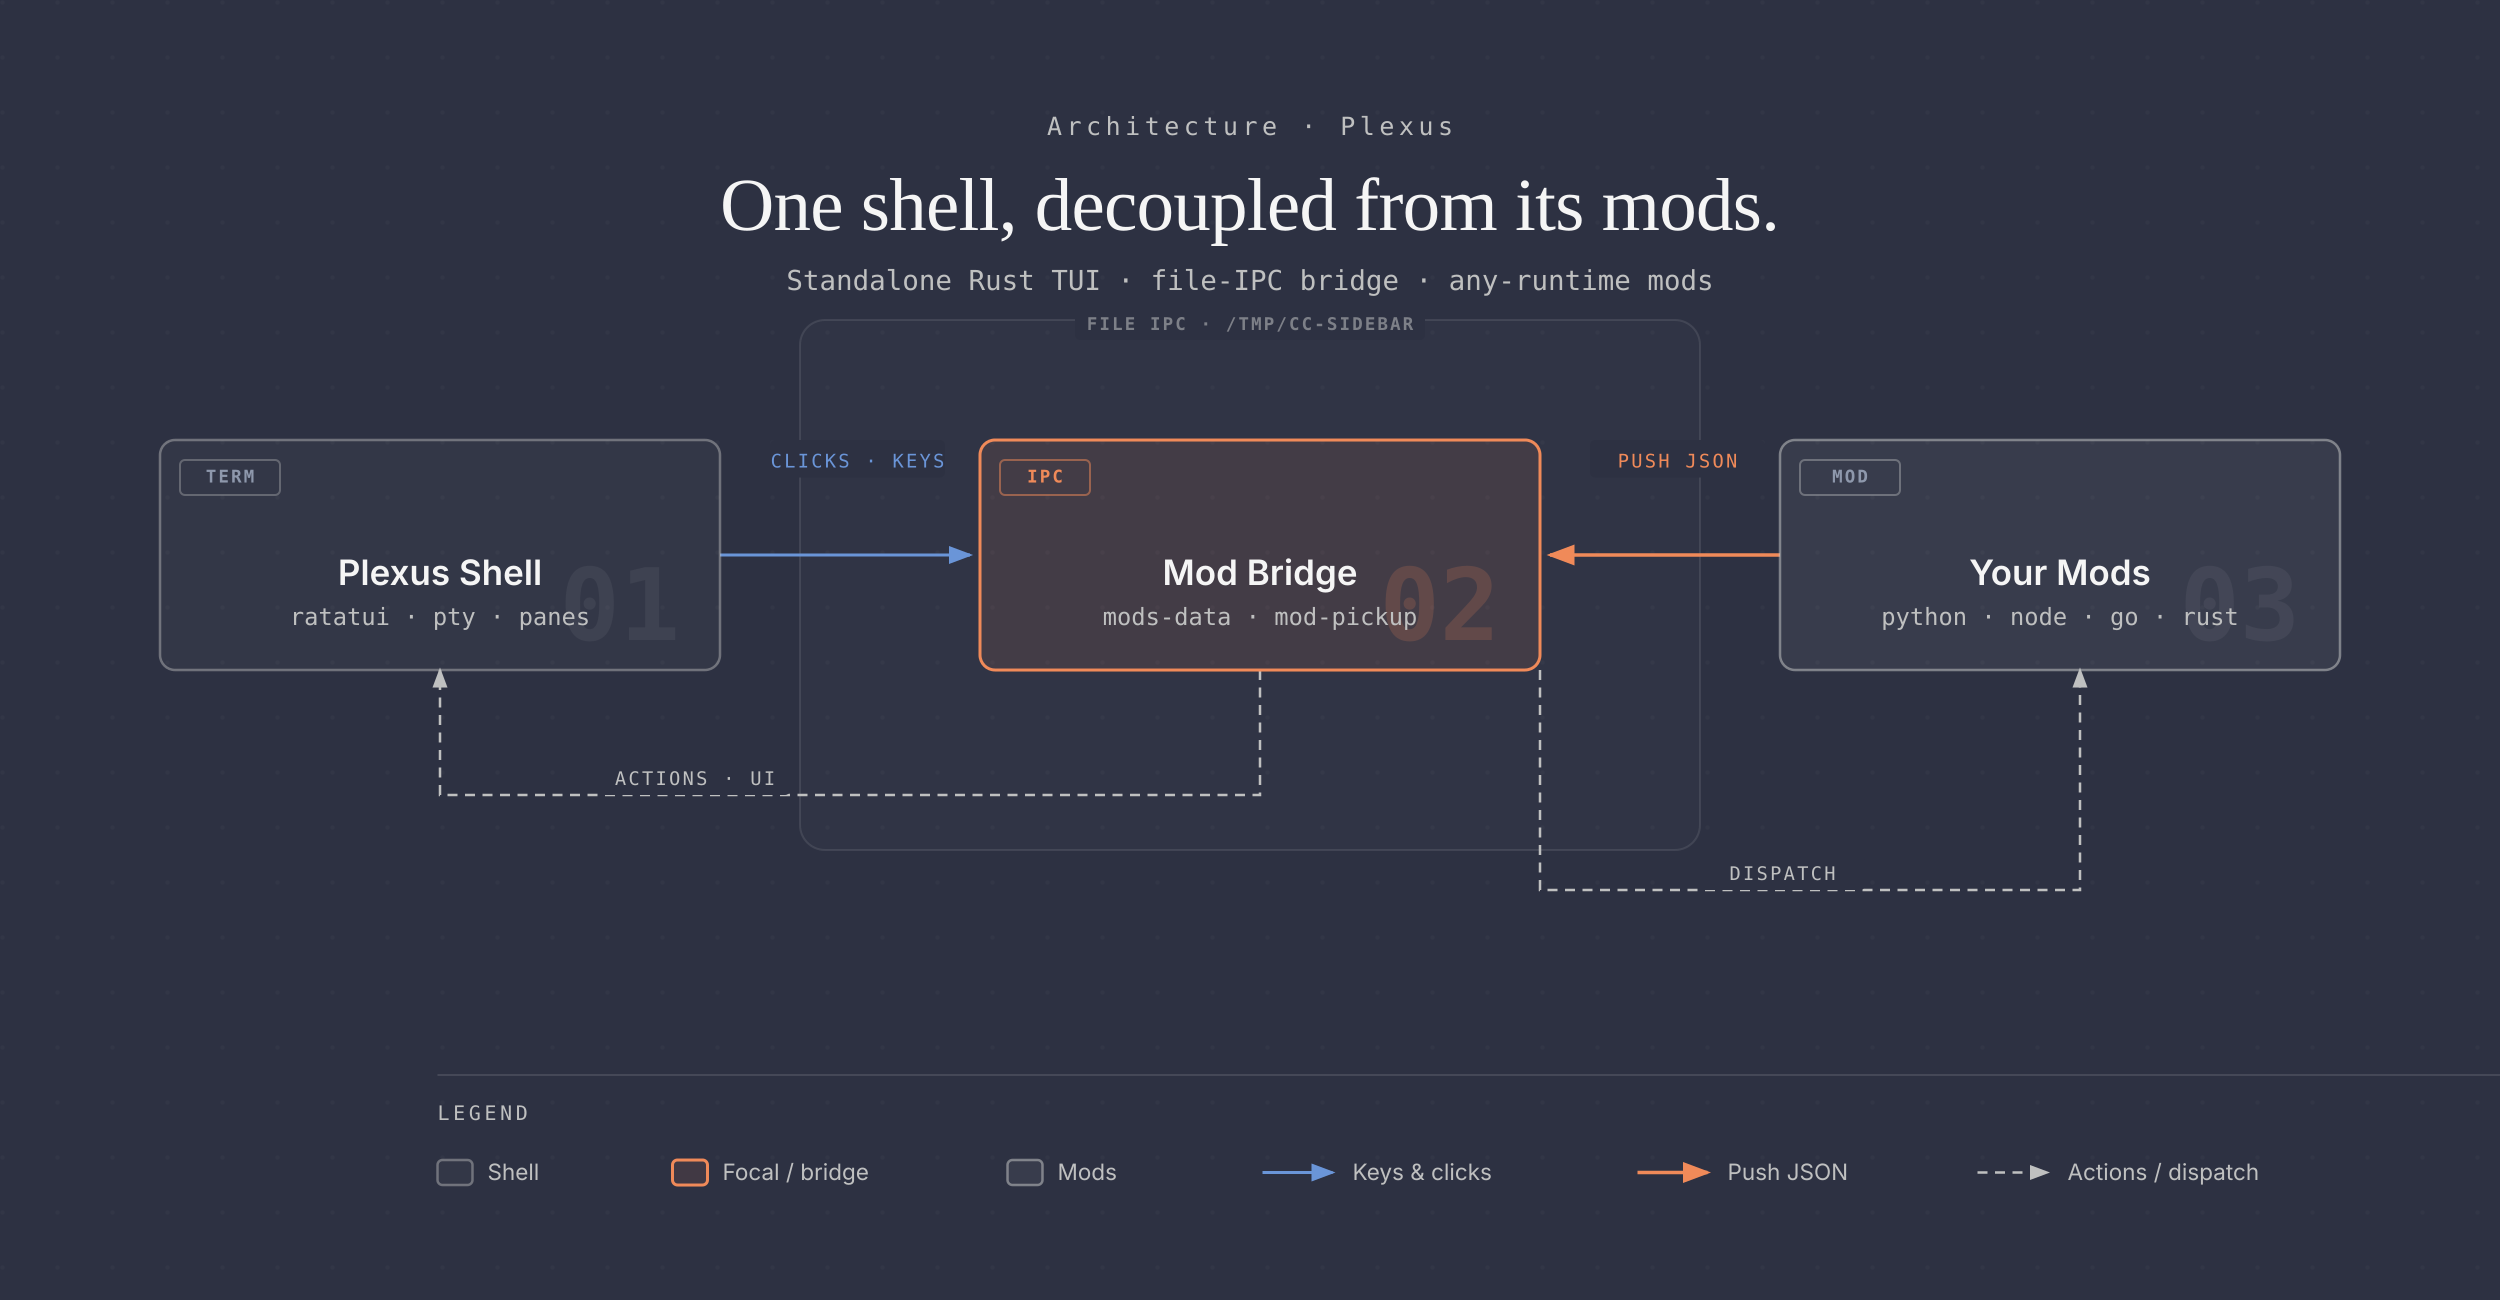
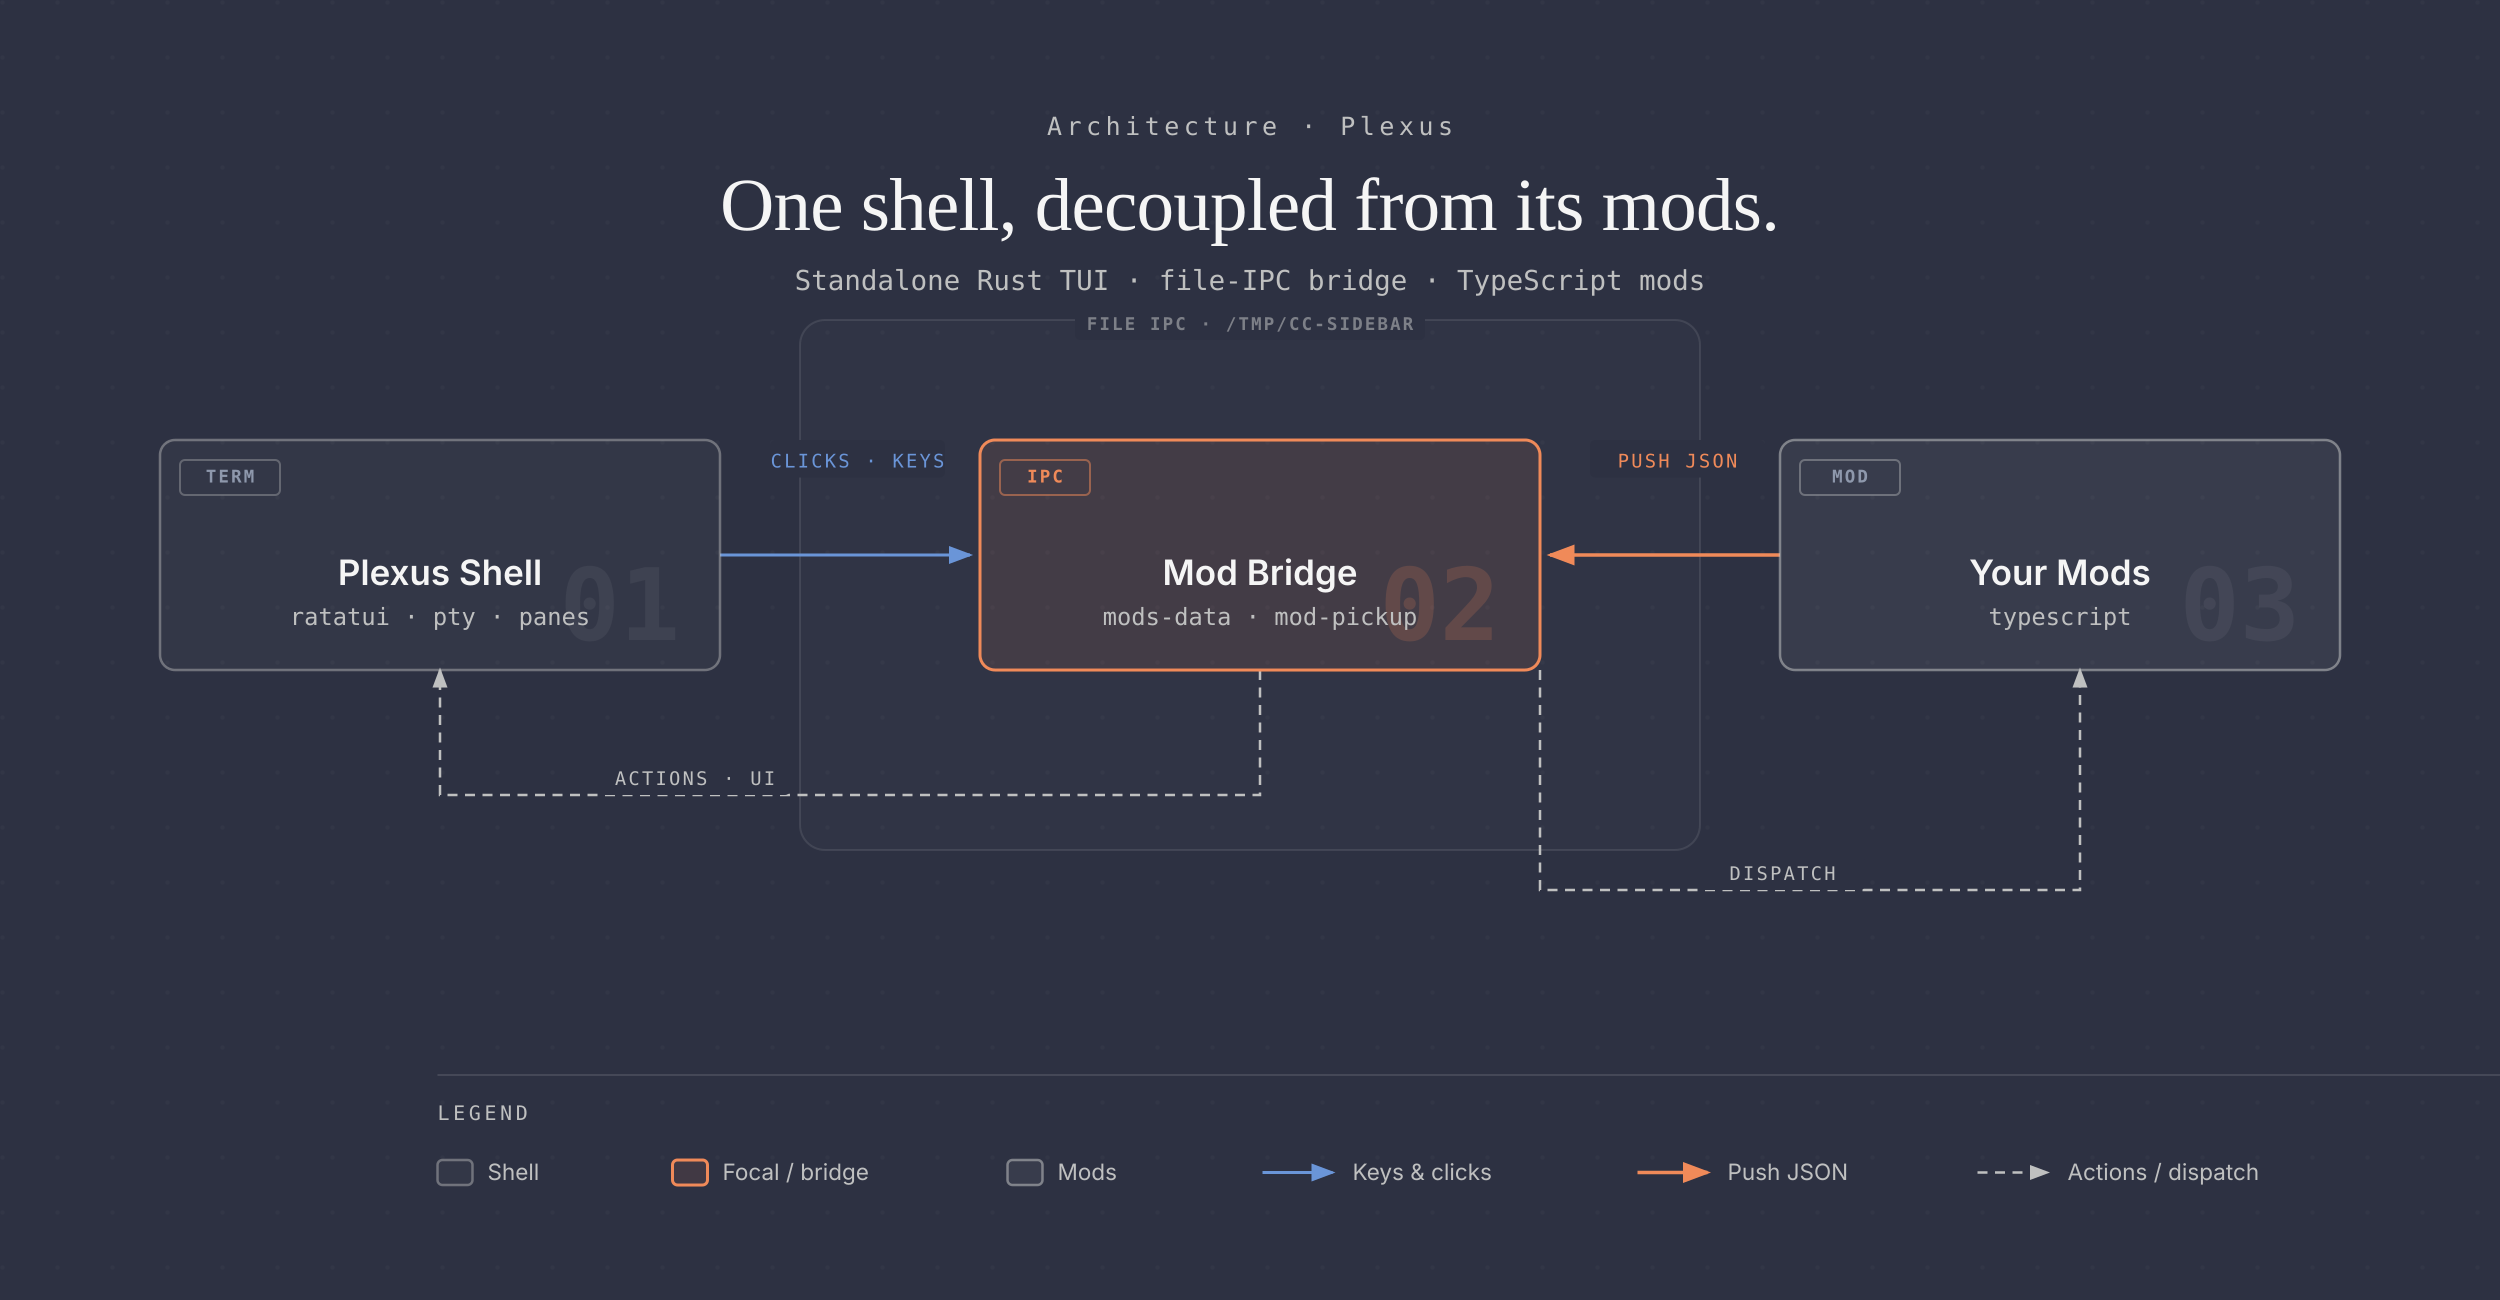
<svg xmlns="http://www.w3.org/2000/svg" viewBox="0 0 1000 520" width="100%" role="img" aria-labelledby="arch-title arch-desc">
  <defs>
    <style>
      .eyebrow { font-family: ui-monospace, 'SF Mono', Menlo, monospace; font-size: 10px; font-weight: 500; letter-spacing: 0.18em; text-transform: uppercase; fill: #bfc0c0; }
      .title { font-family: 'Instrument Serif', Georgia, 'Times New Roman', serif; font-size: 30px; font-weight: 400; letter-spacing: -0.01em; fill: #f5f5f5; }
      .sub { font-family: ui-monospace, 'SF Mono', Menlo, monospace; font-size: 11px; fill: #bfc0c0; }
      .node-name { font-family: -apple-system, 'Segoe UI', system-ui, sans-serif; font-size: 14px; font-weight: 600; fill: #f5f5f5; }
      .node-sub { font-family: ui-monospace, 'SF Mono', Menlo, monospace; font-size: 9.5px; fill: #bfc0c0; }
      .tag { font-family: ui-monospace, 'SF Mono', Menlo, monospace; font-size: 7px; font-weight: 600; letter-spacing: 0.12em; }
      .ghost { font-family: ui-monospace, 'SF Mono', Menlo, monospace; font-size: 40px; font-weight: 600; }
      .arrow-lbl { font-family: ui-monospace, 'SF Mono', Menlo, monospace; font-size: 7.5px; font-weight: 500; letter-spacing: 0.12em; }
      .legend-lbl { font-family: -apple-system, 'Segoe UI', system-ui, sans-serif; font-size: 9px; fill: #bfc0c0; }
      .legend-mono { font-family: ui-monospace, 'SF Mono', Menlo, monospace; font-size: 8px; font-weight: 500; letter-spacing: 0.18em; fill: #bfc0c0; }
    </style>
    <pattern id="dots" width="22" height="22" patternUnits="userSpaceOnUse">
      <circle cx="1" cy="1" r="0.9" fill="rgba(245,245,245,0.05)" />
    </pattern>
    <marker id="arrow" markerWidth="8" markerHeight="6" refX="7" refY="3" orient="auto">
      <polygon points="0 0, 8 3, 0 6" fill="#bfc0c0" />
    </marker>
    <marker id="arrow-accent" markerWidth="8" markerHeight="6" refX="7" refY="3" orient="auto">
      <polygon points="0 0, 8 3, 0 6" fill="#f08a59" />
    </marker>
    <marker id="arrow-link" markerWidth="8" markerHeight="6" refX="7" refY="3" orient="auto">
      <polygon points="0 0, 8 3, 0 6" fill="#6a95d8" />
    </marker>
  </defs>
  <rect width="100%" height="100%" fill="#2d3142" />
  <rect width="100%" height="100%" fill="url(#dots)" opacity="0.5" />
  <text x="500" y="54" class="eyebrow" text-anchor="middle">Architecture · Plexus</text>
  <text x="500" y="92" class="title" text-anchor="middle">One shell, decoupled from its mods.</text>
-   <text x="500" y="116" class="sub" text-anchor="middle">Standalone Rust TUI  ·  file-IPC bridge  ·  any-runtime mods</text>
+   <text x="500" y="116" class="sub" text-anchor="middle">Standalone Rust TUI  ·  file-IPC bridge  ·  TypeScript mods</text>
  <rect x="320" y="128" width="360" height="212" rx="10" fill="rgba(245,245,245,0.02)" stroke="rgba(245,245,245,0.10)" stroke-width="0.8" />
  <rect x="430" y="120" width="140" height="16" rx="2" fill="#2d3142" />
  <text x="500" y="132" class="tag" fill="rgba(191,192,192,0.55)" text-anchor="middle">FILE IPC · /TMP/CC-SIDEBAR</text>
  <line x1="288" y1="222" x2="388" y2="222" stroke="#6a95d8" stroke-width="1.2" marker-end="url(#arrow-link)" />
  <line x1="712" y1="222" x2="620" y2="222" stroke="#f08a59" stroke-width="1.4" marker-end="url(#arrow-accent)" />
  <path d="M 504,268 V 318 H 176 V 268" fill="none" stroke="#bfc0c0" stroke-width="1" stroke-dasharray="4,3" marker-end="url(#arrow)" />
  <path d="M 616,268 V 356 H 832 V 268" fill="none" stroke="#bfc0c0" stroke-width="1" stroke-dasharray="4,3" marker-end="url(#arrow)" />
  <rect x="308" y="176" width="70" height="15" rx="2" fill="#2d3142" />
  <text x="343" y="187" class="arrow-lbl" fill="#6a95d8" text-anchor="middle">CLICKS · KEYS</text>
  <rect x="636" y="176" width="70" height="15" rx="2" fill="#2d3142" />
  <text x="671" y="187" class="arrow-lbl" fill="#f08a59" text-anchor="middle">PUSH JSON</text>
  <rect x="240" y="304" width="76" height="14" rx="2" fill="#2d3142" />
  <text x="278" y="314" class="arrow-lbl" fill="#bfc0c0" text-anchor="middle">ACTIONS · UI</text>
  <rect x="680" y="342" width="66" height="14" rx="2" fill="#2d3142" />
  <text x="713" y="352" class="arrow-lbl" fill="#bfc0c0" text-anchor="middle">DISPATCH</text>
  <rect x="64" y="176" width="224" height="92" rx="6" fill="rgba(245,245,245,0.03)" stroke="rgba(191,192,192,0.45)" stroke-width="1" />
  <rect x="72" y="184" width="40" height="14" rx="2" fill="transparent" stroke="rgba(191,192,192,0.35)" stroke-width="0.8" />
  <text x="92" y="193" class="tag" fill="#8e98ac" text-anchor="middle">TERM</text>
  <text x="272" y="256" class="ghost" fill="rgba(245,245,245,0.06)" text-anchor="end">01</text>
  <text x="176" y="234" class="node-name" text-anchor="middle">Plexus Shell</text>
  <text x="176" y="250" class="node-sub" text-anchor="middle">ratatui · pty · panes</text>
  <rect x="392" y="176" width="224" height="92" rx="6" fill="rgba(240,138,89,0.10)" stroke="#f08a59" stroke-width="1.2" />
  <rect x="400" y="184" width="36" height="14" rx="2" fill="transparent" stroke="rgba(240,138,89,0.5)" stroke-width="0.8" />
  <text x="418" y="193" class="tag" fill="#f08a59" text-anchor="middle">IPC</text>
  <text x="600" y="256" class="ghost" fill="rgba(240,138,89,0.18)" text-anchor="end">02</text>
  <text x="504" y="234" class="node-name" text-anchor="middle">Mod Bridge</text>
  <text x="504" y="250" class="node-sub" text-anchor="middle">mods-data · mod-pickup</text>
  <rect x="712" y="176" width="224" height="92" rx="6" fill="rgba(245,245,245,0.06)" stroke="rgba(191,192,192,0.55)" stroke-width="1" />
  <rect x="720" y="184" width="40" height="14" rx="2" fill="transparent" stroke="rgba(191,192,192,0.40)" stroke-width="0.8" />
  <text x="740" y="193" class="tag" fill="#8e98ac" text-anchor="middle">MOD</text>
  <text x="920" y="256" class="ghost" fill="rgba(245,245,245,0.06)" text-anchor="end">03</text>
  <text x="824" y="234" class="node-name" text-anchor="middle">Your Mods</text>
-   <text x="824" y="250" class="node-sub" text-anchor="middle">python · node · go · rust</text>
+   <text x="824" y="250" class="node-sub" text-anchor="middle">typescript</text>
  <g transform="translate(119, 0)">
    <line x1="56" y1="430" x2="944" y2="430" stroke="rgba(245,245,245,0.12)" stroke-width="0.8" />
    <text x="56" y="448" class="legend-mono">LEGEND</text>
    <rect x="56" y="464" width="14" height="10" rx="2" fill="rgba(245,245,245,0.03)" stroke="rgba(191,192,192,0.45)" stroke-width="1" />
    <text x="76" y="472" class="legend-lbl">Shell</text>
    <rect x="150" y="464" width="14" height="10" rx="2" fill="rgba(240,138,89,0.10)" stroke="#f08a59" stroke-width="1.2" />
    <text x="170" y="472" class="legend-lbl">Focal / bridge</text>
    <rect x="284" y="464" width="14" height="10" rx="2" fill="rgba(245,245,245,0.06)" stroke="rgba(191,192,192,0.55)" stroke-width="1" />
    <text x="304" y="472" class="legend-lbl">Mods</text>
    <line x1="386" y1="469" x2="414" y2="469" stroke="#6a95d8" stroke-width="1.2" marker-end="url(#arrow-link)" />
    <text x="422" y="472" class="legend-lbl">Keys &amp; clicks</text>
    <line x1="536" y1="469" x2="564" y2="469" stroke="#f08a59" stroke-width="1.4" marker-end="url(#arrow-accent)" />
    <text x="572" y="472" class="legend-lbl">Push JSON</text>
    <line x1="672" y1="469" x2="700" y2="469" stroke="#bfc0c0" stroke-width="1" stroke-dasharray="4,3" marker-end="url(#arrow)" />
    <text x="708" y="472" class="legend-lbl">Actions / dispatch</text>
  </g>
</svg>
